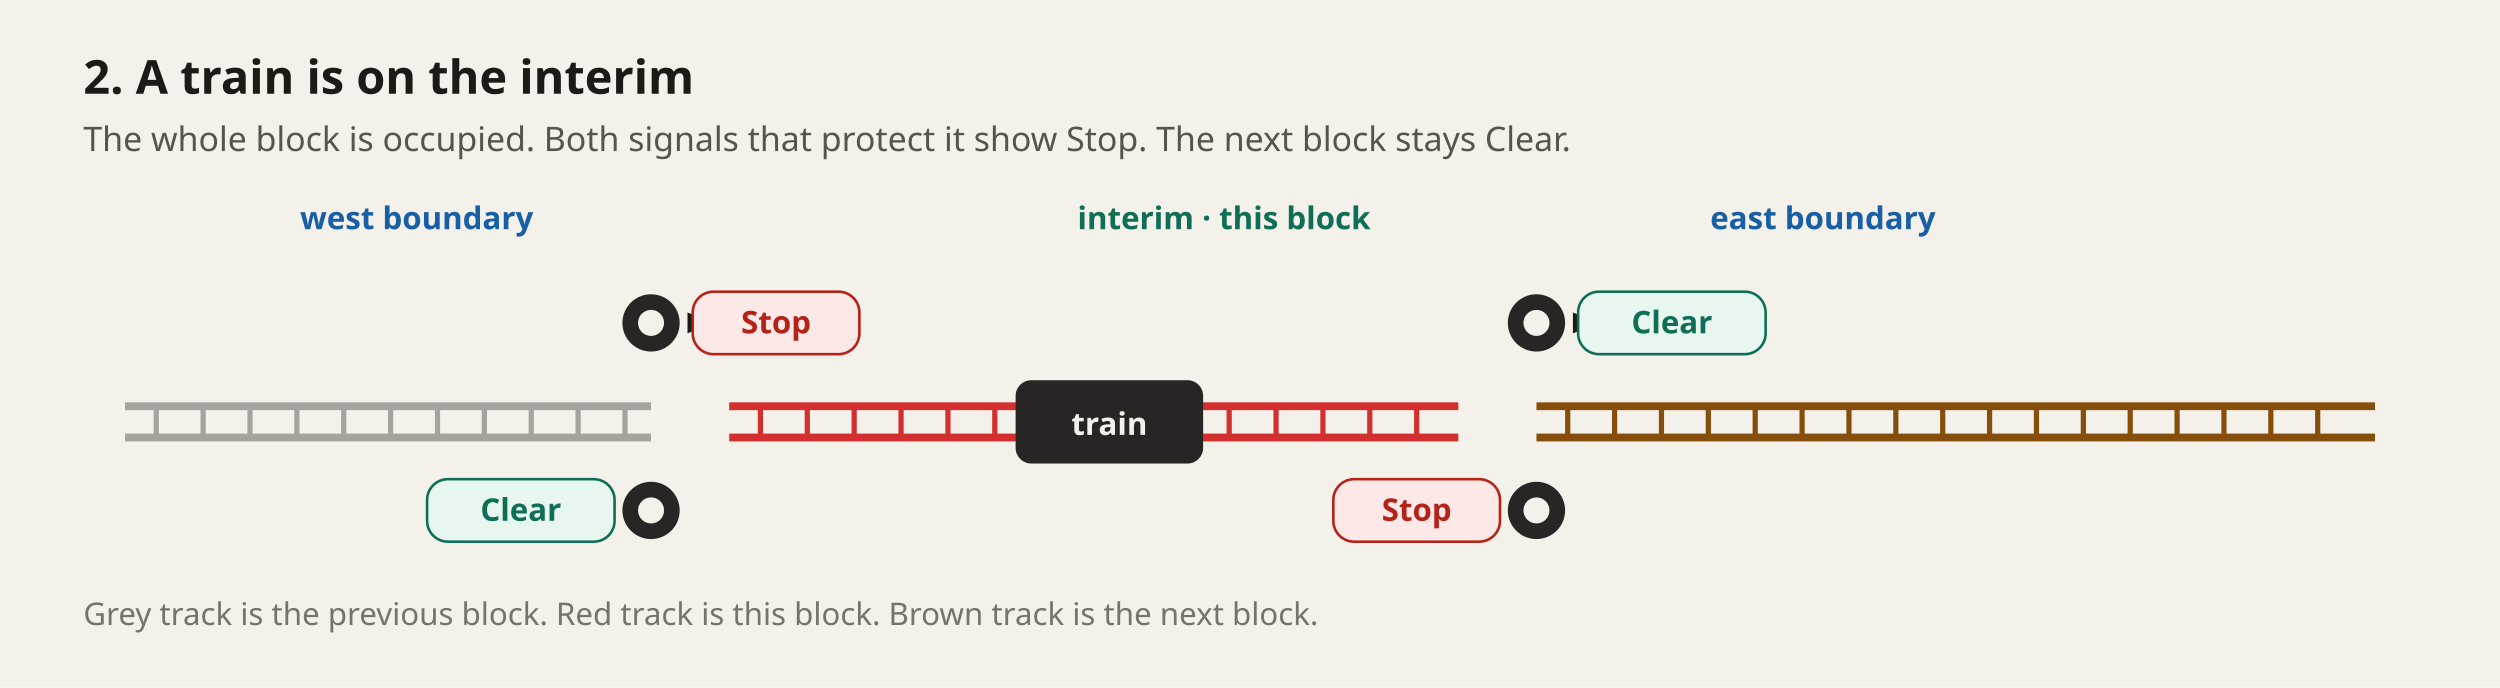
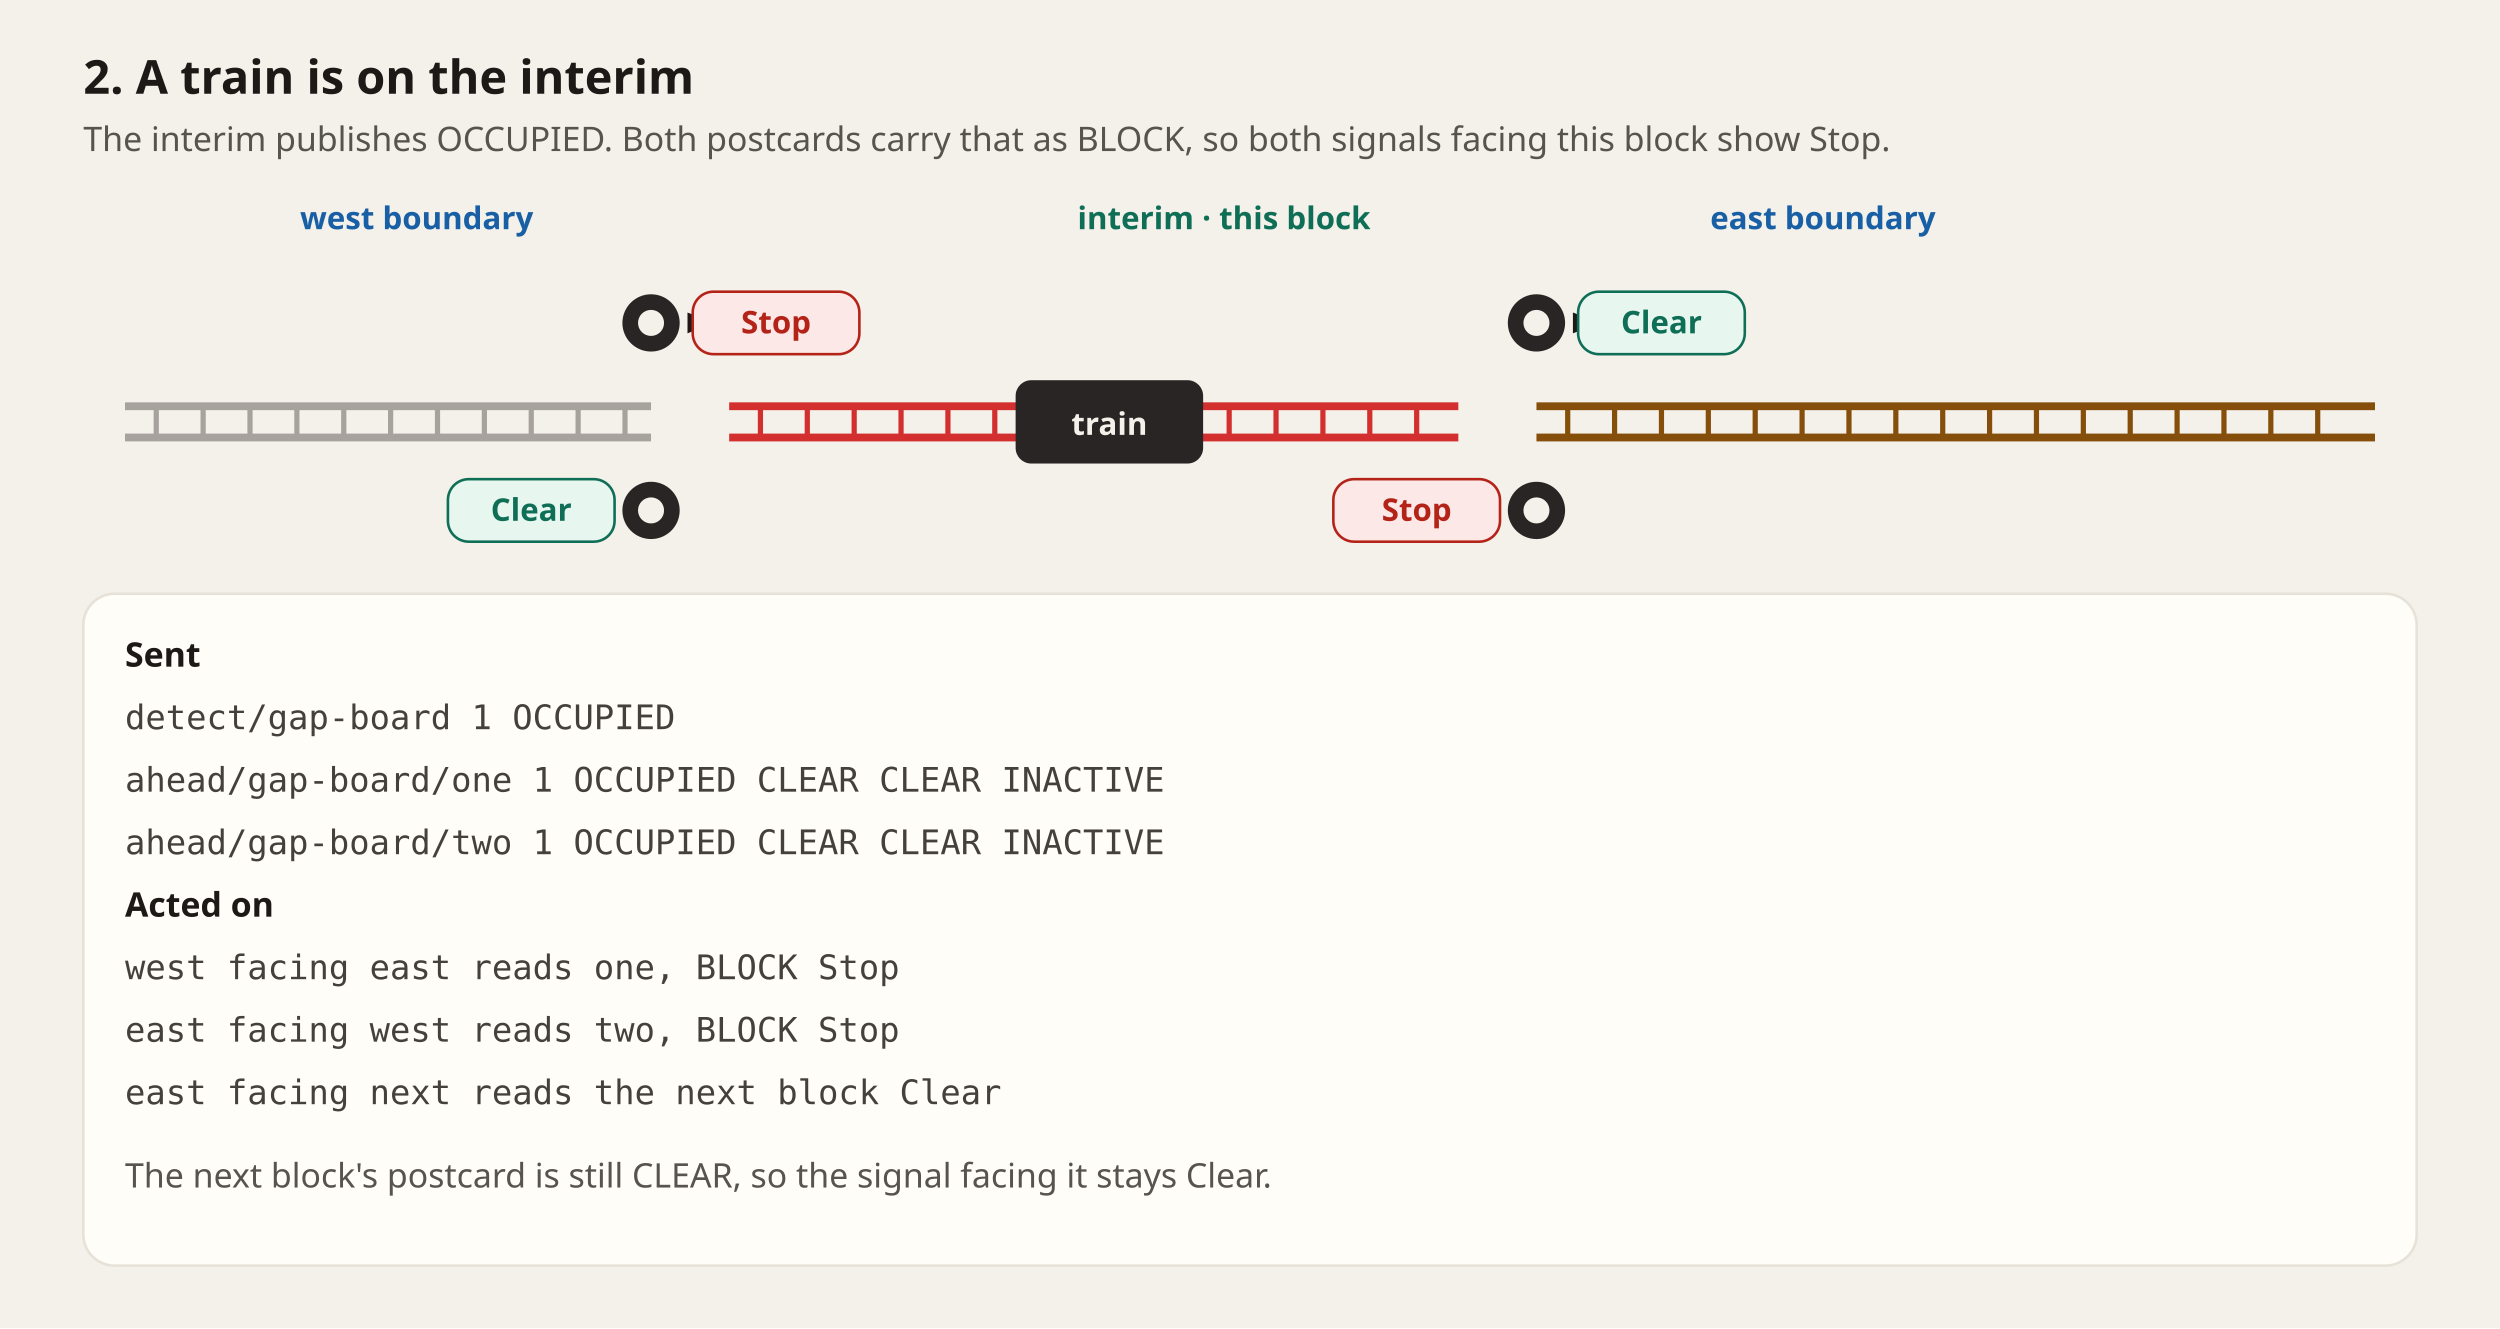
- <svg xmlns="http://www.w3.org/2000/svg" width="960" height="264" viewBox="0 0 960 264" role="img" aria-labelledby="title desc">
-   <rect width="960" height="264" fill="#f4f1ea" />
+ <svg xmlns="http://www.w3.org/2000/svg" width="960" height="510" viewBox="0 0 960 510" role="img" aria-labelledby="title desc">
+   <rect width="960" height="510" fill="#f4f1ea" />
  <g font-family="ui-sans-serif, system-ui, sans-serif" fill="#1c1917">
    <text x="32" y="36" font-size="18" font-weight="600">2. A train is on the interim</text>
-     <text x="32" y="58" fill="#57534e" font-size="13">The whole block is occupied. Both signals that protect it show Stop. The next block stays Clear.</text>
+     <text x="32" y="58" fill="#57534e" font-size="13">The interim publishes OCCUPIED. Both postcards carry that as BLOCK, so both signals facing this block show Stop.</text>
    <text x="160" y="88" text-anchor="middle" fill="#185fa5" font-size="12" font-weight="600">west boundary</text>
    <text x="470" y="88" text-anchor="middle" fill="#0f6e56" font-size="12" font-weight="600">interim · this block</text>
    <text x="700" y="88" text-anchor="middle" fill="#185fa5" font-size="12" font-weight="600">east boundary</text>
    <g stroke="#a8a29e" stroke-width="3" stroke-linecap="butt">
      <line x1="48" y1="156" x2="250" y2="156" />
      <line x1="48" y1="168" x2="250" y2="168" />
    </g>
    <g stroke="#a8a29e" stroke-width="2">
      <line x1="60" y1="156" x2="60" y2="168" />
      <line x1="78" y1="156" x2="78" y2="168" />
      <line x1="96" y1="156" x2="96" y2="168" />
      <line x1="114" y1="156" x2="114" y2="168" />
      <line x1="132" y1="156" x2="132" y2="168" />
      <line x1="150" y1="156" x2="150" y2="168" />
      <line x1="168" y1="156" x2="168" y2="168" />
      <line x1="186" y1="156" x2="186" y2="168" />
      <line x1="204" y1="156" x2="204" y2="168" />
      <line x1="222" y1="156" x2="222" y2="168" />
      <line x1="240" y1="156" x2="240" y2="168" />
    </g>
    <g stroke="#d32f2f" stroke-width="3" stroke-linecap="butt">
      <line x1="280" y1="156" x2="560" y2="156" />
      <line x1="280" y1="168" x2="560" y2="168" />
    </g>
    <g stroke="#d32f2f" stroke-width="2">
      <line x1="292" y1="156" x2="292" y2="168" />
      <line x1="310" y1="156" x2="310" y2="168" />
      <line x1="328" y1="156" x2="328" y2="168" />
      <line x1="346" y1="156" x2="346" y2="168" />
      <line x1="364" y1="156" x2="364" y2="168" />
      <line x1="382" y1="156" x2="382" y2="168" />
      <line x1="400" y1="156" x2="400" y2="168" />
      <line x1="418" y1="156" x2="418" y2="168" />
      <line x1="436" y1="156" x2="436" y2="168" />
      <line x1="454" y1="156" x2="454" y2="168" />
      <line x1="472" y1="156" x2="472" y2="168" />
      <line x1="490" y1="156" x2="490" y2="168" />
      <line x1="508" y1="156" x2="508" y2="168" />
      <line x1="526" y1="156" x2="526" y2="168" />
      <line x1="544" y1="156" x2="544" y2="168" />
    </g>
    <g stroke="#854f0b" stroke-width="3" stroke-linecap="butt">
      <line x1="590" y1="156" x2="912" y2="156" />
      <line x1="590" y1="168" x2="912" y2="168" />
    </g>
    <g stroke="#854f0b" stroke-width="2">
      <line x1="602" y1="156" x2="602" y2="168" />
      <line x1="620" y1="156" x2="620" y2="168" />
      <line x1="638" y1="156" x2="638" y2="168" />
      <line x1="656" y1="156" x2="656" y2="168" />
      <line x1="674" y1="156" x2="674" y2="168" />
      <line x1="692" y1="156" x2="692" y2="168" />
      <line x1="710" y1="156" x2="710" y2="168" />
      <line x1="728" y1="156" x2="728" y2="168" />
      <line x1="746" y1="156" x2="746" y2="168" />
      <line x1="764" y1="156" x2="764" y2="168" />
      <line x1="782" y1="156" x2="782" y2="168" />
      <line x1="800" y1="156" x2="800" y2="168" />
      <line x1="818" y1="156" x2="818" y2="168" />
      <line x1="836" y1="156" x2="836" y2="168" />
      <line x1="854" y1="156" x2="854" y2="168" />
      <line x1="872" y1="156" x2="872" y2="168" />
      <line x1="890" y1="156" x2="890" y2="168" />
    </g>
-     <rect x="390" y="146" width="72" height="32" rx="6" fill="#292524" />
-     <text x="426" y="167" text-anchor="middle" fill="#f4f1ea" font-size="12" font-weight="600">train</text>
    <g transform="translate(250 124) scale(1 1)">
      <circle cx="0" cy="0" r="11" fill="#292524" />
      <circle cx="0" cy="0" r="5" fill="#f4f1ea" />
      <polygon points="14,-4 24,0 14,4" fill="#1c1917" />
    </g>
    <rect x="266" y="112" width="64" height="24" rx="8" fill="#fde8e8" stroke="#b42318" />
    <text x="298.0" y="128" text-anchor="middle" fill="#b42318" font-size="12" font-weight="600">Stop</text>
    <g transform="translate(250 196) scale(-1 1)">
      <circle cx="0" cy="0" r="11" fill="#292524" />
      <circle cx="0" cy="0" r="5" fill="#f4f1ea" />
      <polygon points="14,-4 24,0 14,4" fill="#1c1917" />
    </g>
-     <rect x="164" y="184" width="72" height="24" rx="8" fill="#e7f6ef" stroke="#0f6e56" />
-     <text x="200.0" y="200" text-anchor="middle" fill="#0f6e56" font-size="12" font-weight="600">Clear</text>
+     <rect x="172" y="184" width="64" height="24" rx="8" fill="#e7f6ef" stroke="#0f6e56" />
+     <text x="204.0" y="200" text-anchor="middle" fill="#0f6e56" font-size="12" font-weight="600">Clear</text>
    <g transform="translate(590 124) scale(1 1)">
      <circle cx="0" cy="0" r="11" fill="#292524" />
      <circle cx="0" cy="0" r="5" fill="#f4f1ea" />
      <polygon points="14,-4 24,0 14,4" fill="#1c1917" />
    </g>
-     <rect x="606" y="112" width="72" height="24" rx="8" fill="#e7f6ef" stroke="#0f6e56" />
-     <text x="642.0" y="128" text-anchor="middle" fill="#0f6e56" font-size="12" font-weight="600">Clear</text>
+     <rect x="606" y="112" width="64" height="24" rx="8" fill="#e7f6ef" stroke="#0f6e56" />
+     <text x="638.0" y="128" text-anchor="middle" fill="#0f6e56" font-size="12" font-weight="600">Clear</text>
    <g transform="translate(590 196) scale(-1 1)">
      <circle cx="0" cy="0" r="11" fill="#292524" />
      <circle cx="0" cy="0" r="5" fill="#f4f1ea" />
      <polygon points="14,-4 24,0 14,4" fill="#1c1917" />
    </g>
    <rect x="512" y="184" width="64" height="24" rx="8" fill="#fde8e8" stroke="#b42318" />
    <text x="544.0" y="200" text-anchor="middle" fill="#b42318" font-size="12" font-weight="600">Stop</text>
-     <text x="32" y="240" fill="#78716c" font-size="12">Grey track is the previous block. Red track is this block. Brown track is the next block.</text>
+     <rect x="390" y="146" width="72" height="32" rx="6" fill="#292524" />
+     <text x="426" y="167" text-anchor="middle" fill="#f4f1ea" font-size="12" font-weight="600">train</text>
+     <rect x="32" y="228" width="896" height="258" rx="12" fill="#fffdf8" stroke="#e7e2d8" />
+     <text x="48" y="256" font-size="13" font-weight="600">Sent</text>
+     <text x="48" y="280" fill="#44403c" font-family="ui-monospace, SFMono-Regular, Menlo, monospace" font-size="13">detect/gap-board                         1 OCCUPIED</text>
+     <text x="48" y="304" fill="#44403c" font-family="ui-monospace, SFMono-Regular, Menlo, monospace" font-size="13">ahead/gap-board/one                     1 OCCUPIED CLEAR CLEAR INACTIVE</text>
+     <text x="48" y="328" fill="#44403c" font-family="ui-monospace, SFMono-Regular, Menlo, monospace" font-size="13">ahead/gap-board/two                     1 OCCUPIED CLEAR CLEAR INACTIVE</text>
+     <text x="48" y="352" font-size="13" font-weight="600">Acted on</text>
+     <text x="48" y="376" fill="#44403c" font-family="ui-monospace, SFMono-Regular, Menlo, monospace" font-size="13">west facing east reads one, BLOCK       Stop</text>
+     <text x="48" y="400" fill="#44403c" font-family="ui-monospace, SFMono-Regular, Menlo, monospace" font-size="13">east facing west reads two, BLOCK       Stop</text>
+     <text x="48" y="424" fill="#44403c" font-family="ui-monospace, SFMono-Regular, Menlo, monospace" font-size="13">east facing next reads the next block   Clear</text>
+     <text x="48" y="456" fill="#57534e" font-size="13">The next block's postcard is still CLEAR, so the signal facing it stays Clear.</text>
  </g>
</svg>
